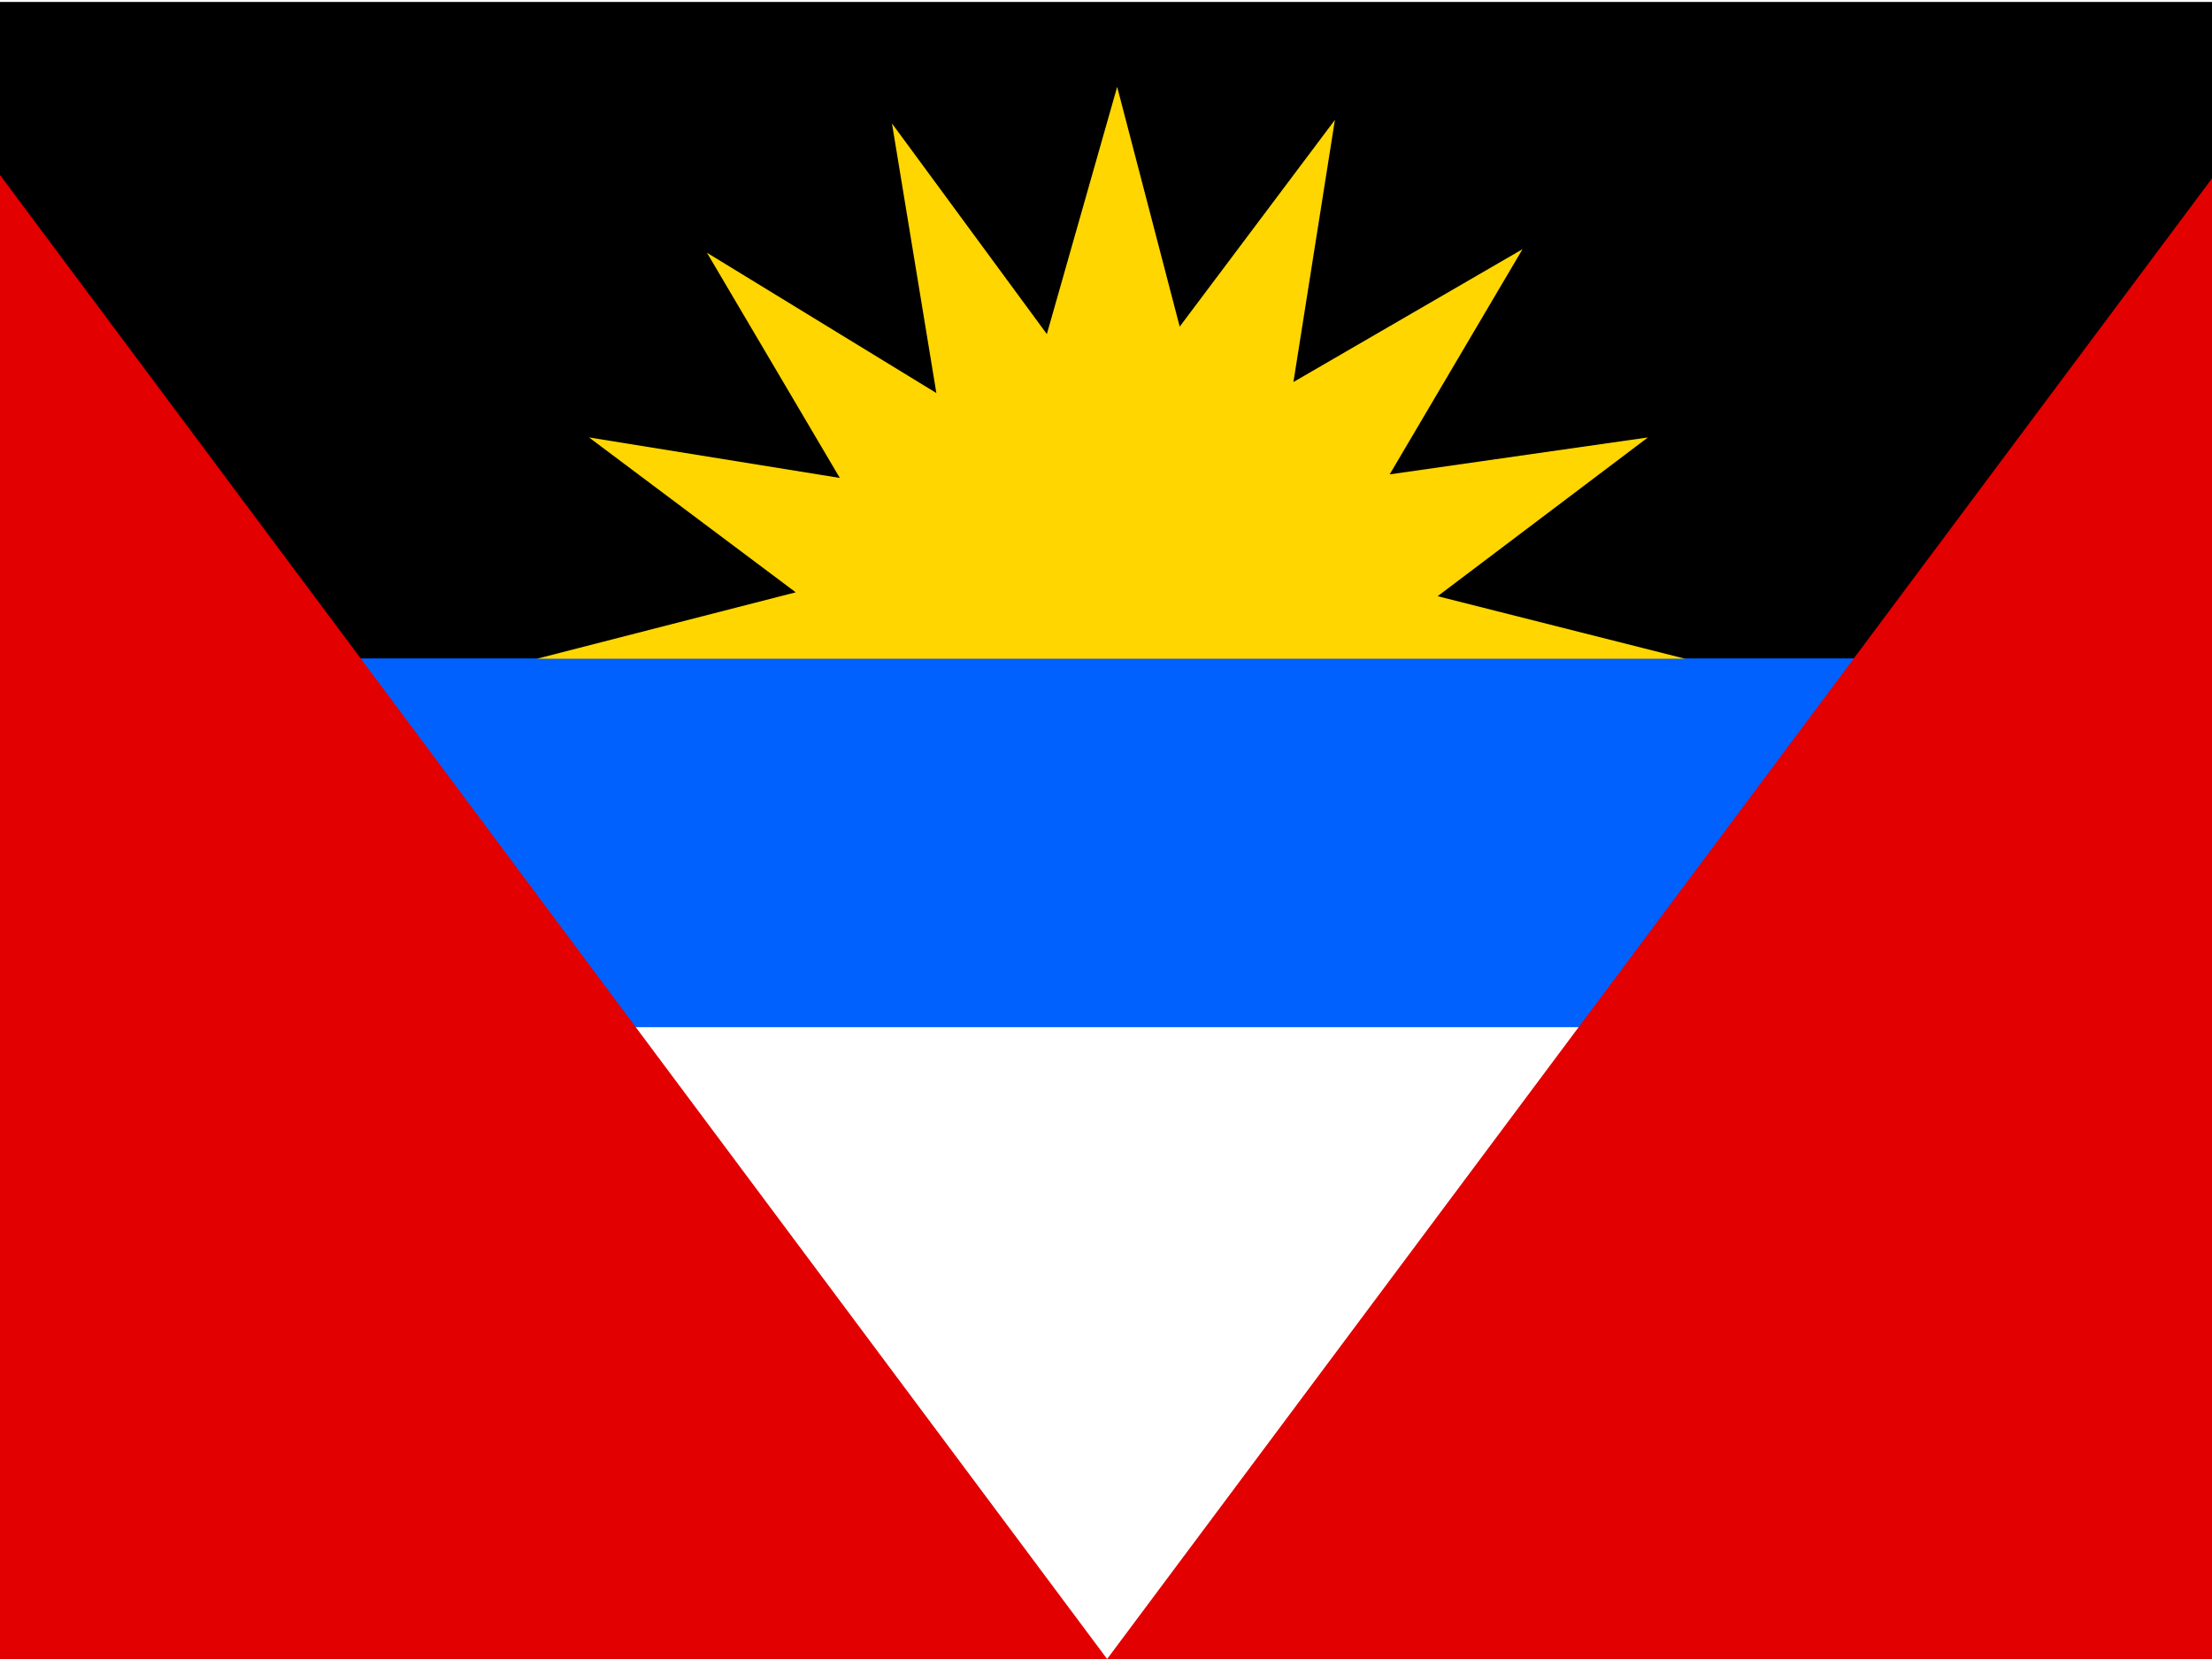
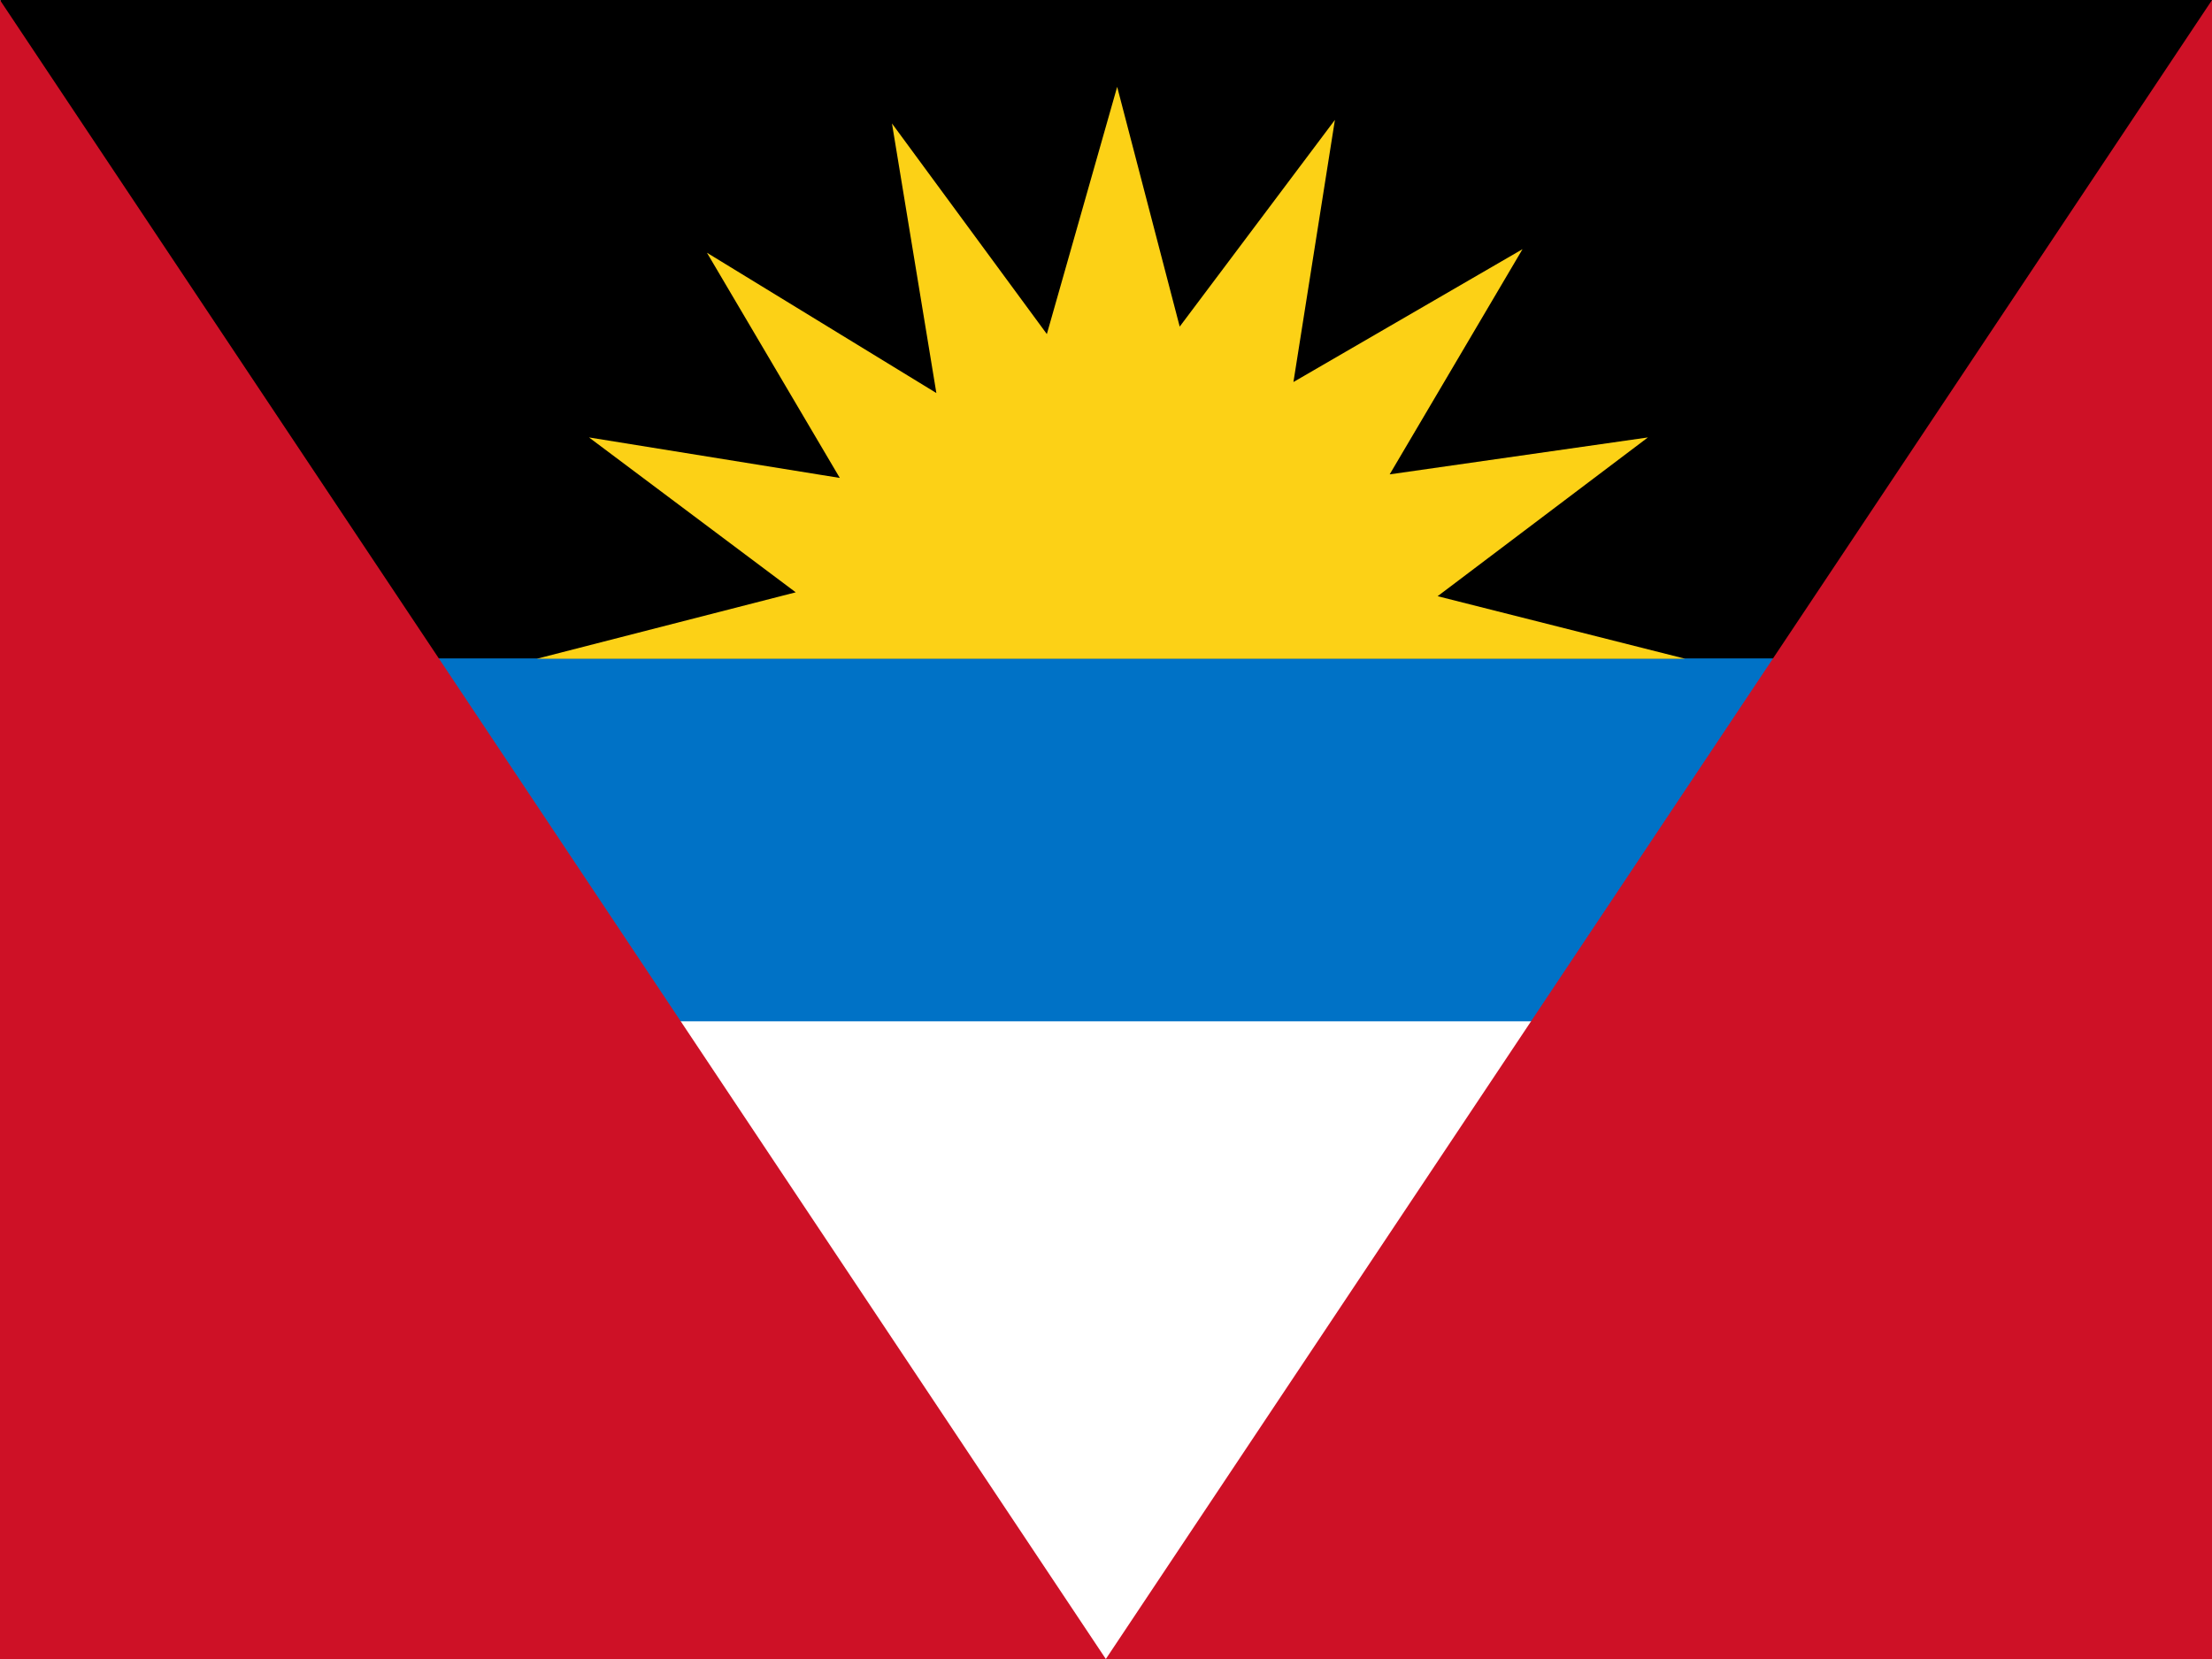
<svg xmlns="http://www.w3.org/2000/svg" id="flag-icons-ag" viewBox="0 0 640 480">
  <defs>
    <clipPath id="ag-a">
      <path fill-opacity=".7" d="M-79.7 0H603v512H-79.7z" />
    </clipPath>
  </defs>
  <g fill-rule="evenodd" clip-path="url(#ag-a)" transform="translate(74.7) scale(.9375)">
-     <path fill="#fff" d="M-120 0h763.3v511.5H-120z" />
-     <path d="M-118.3.6h760.9v216.1h-761z" />
-     <path fill="#0061ff" d="M21.3 203.2h505V317h-505z" />
-     <path fill="#e20000" d="M642.8 1.8V512H262L642.8 1.7zm-761.5 0V512H262L-118.7 1.7z" />
-     <path fill="#ffd600" d="M440.4 203.3 364 184l64.9-49-79.7 11.4 41-69.5-70.7 41L332.3 37l-47.9 63.8-19.3-74-21.7 76.3-47.8-65 13.7 83.2L138.5 78l41 69.5-77.4-12.5 63.8 47.8L86 203.3h354.3z" />
+     <path fill="#fff" d="M-79.7 0H603v512H-79.7V0Z" />
+     <path d="M-79.6 0H603v204.8H-79.7L-79.6 0Z" />
+     <path fill="#0072c6" d="M21.3 203.2h480v112h-480v-112Z" />
+     <path fill="#ce1126" d="M603 .1V512H261.6L603 0v.1ZM-79.7.1V512h341.3L-79.7 0v.1Z" />
+     <path fill="#fcd116" d="M440.4 203.3 364 184l64.9-49-79.7 11.4 41-69.5-70.7 41L332.3 37l-47.9 63.8-19.3-74-21.7 76.3-47.8-65 13.7 83.2L138.5 78l41 69.5-77.4-12.5 63.8 47.8L86 203.3h354.3z" />
  </g>
</svg>
